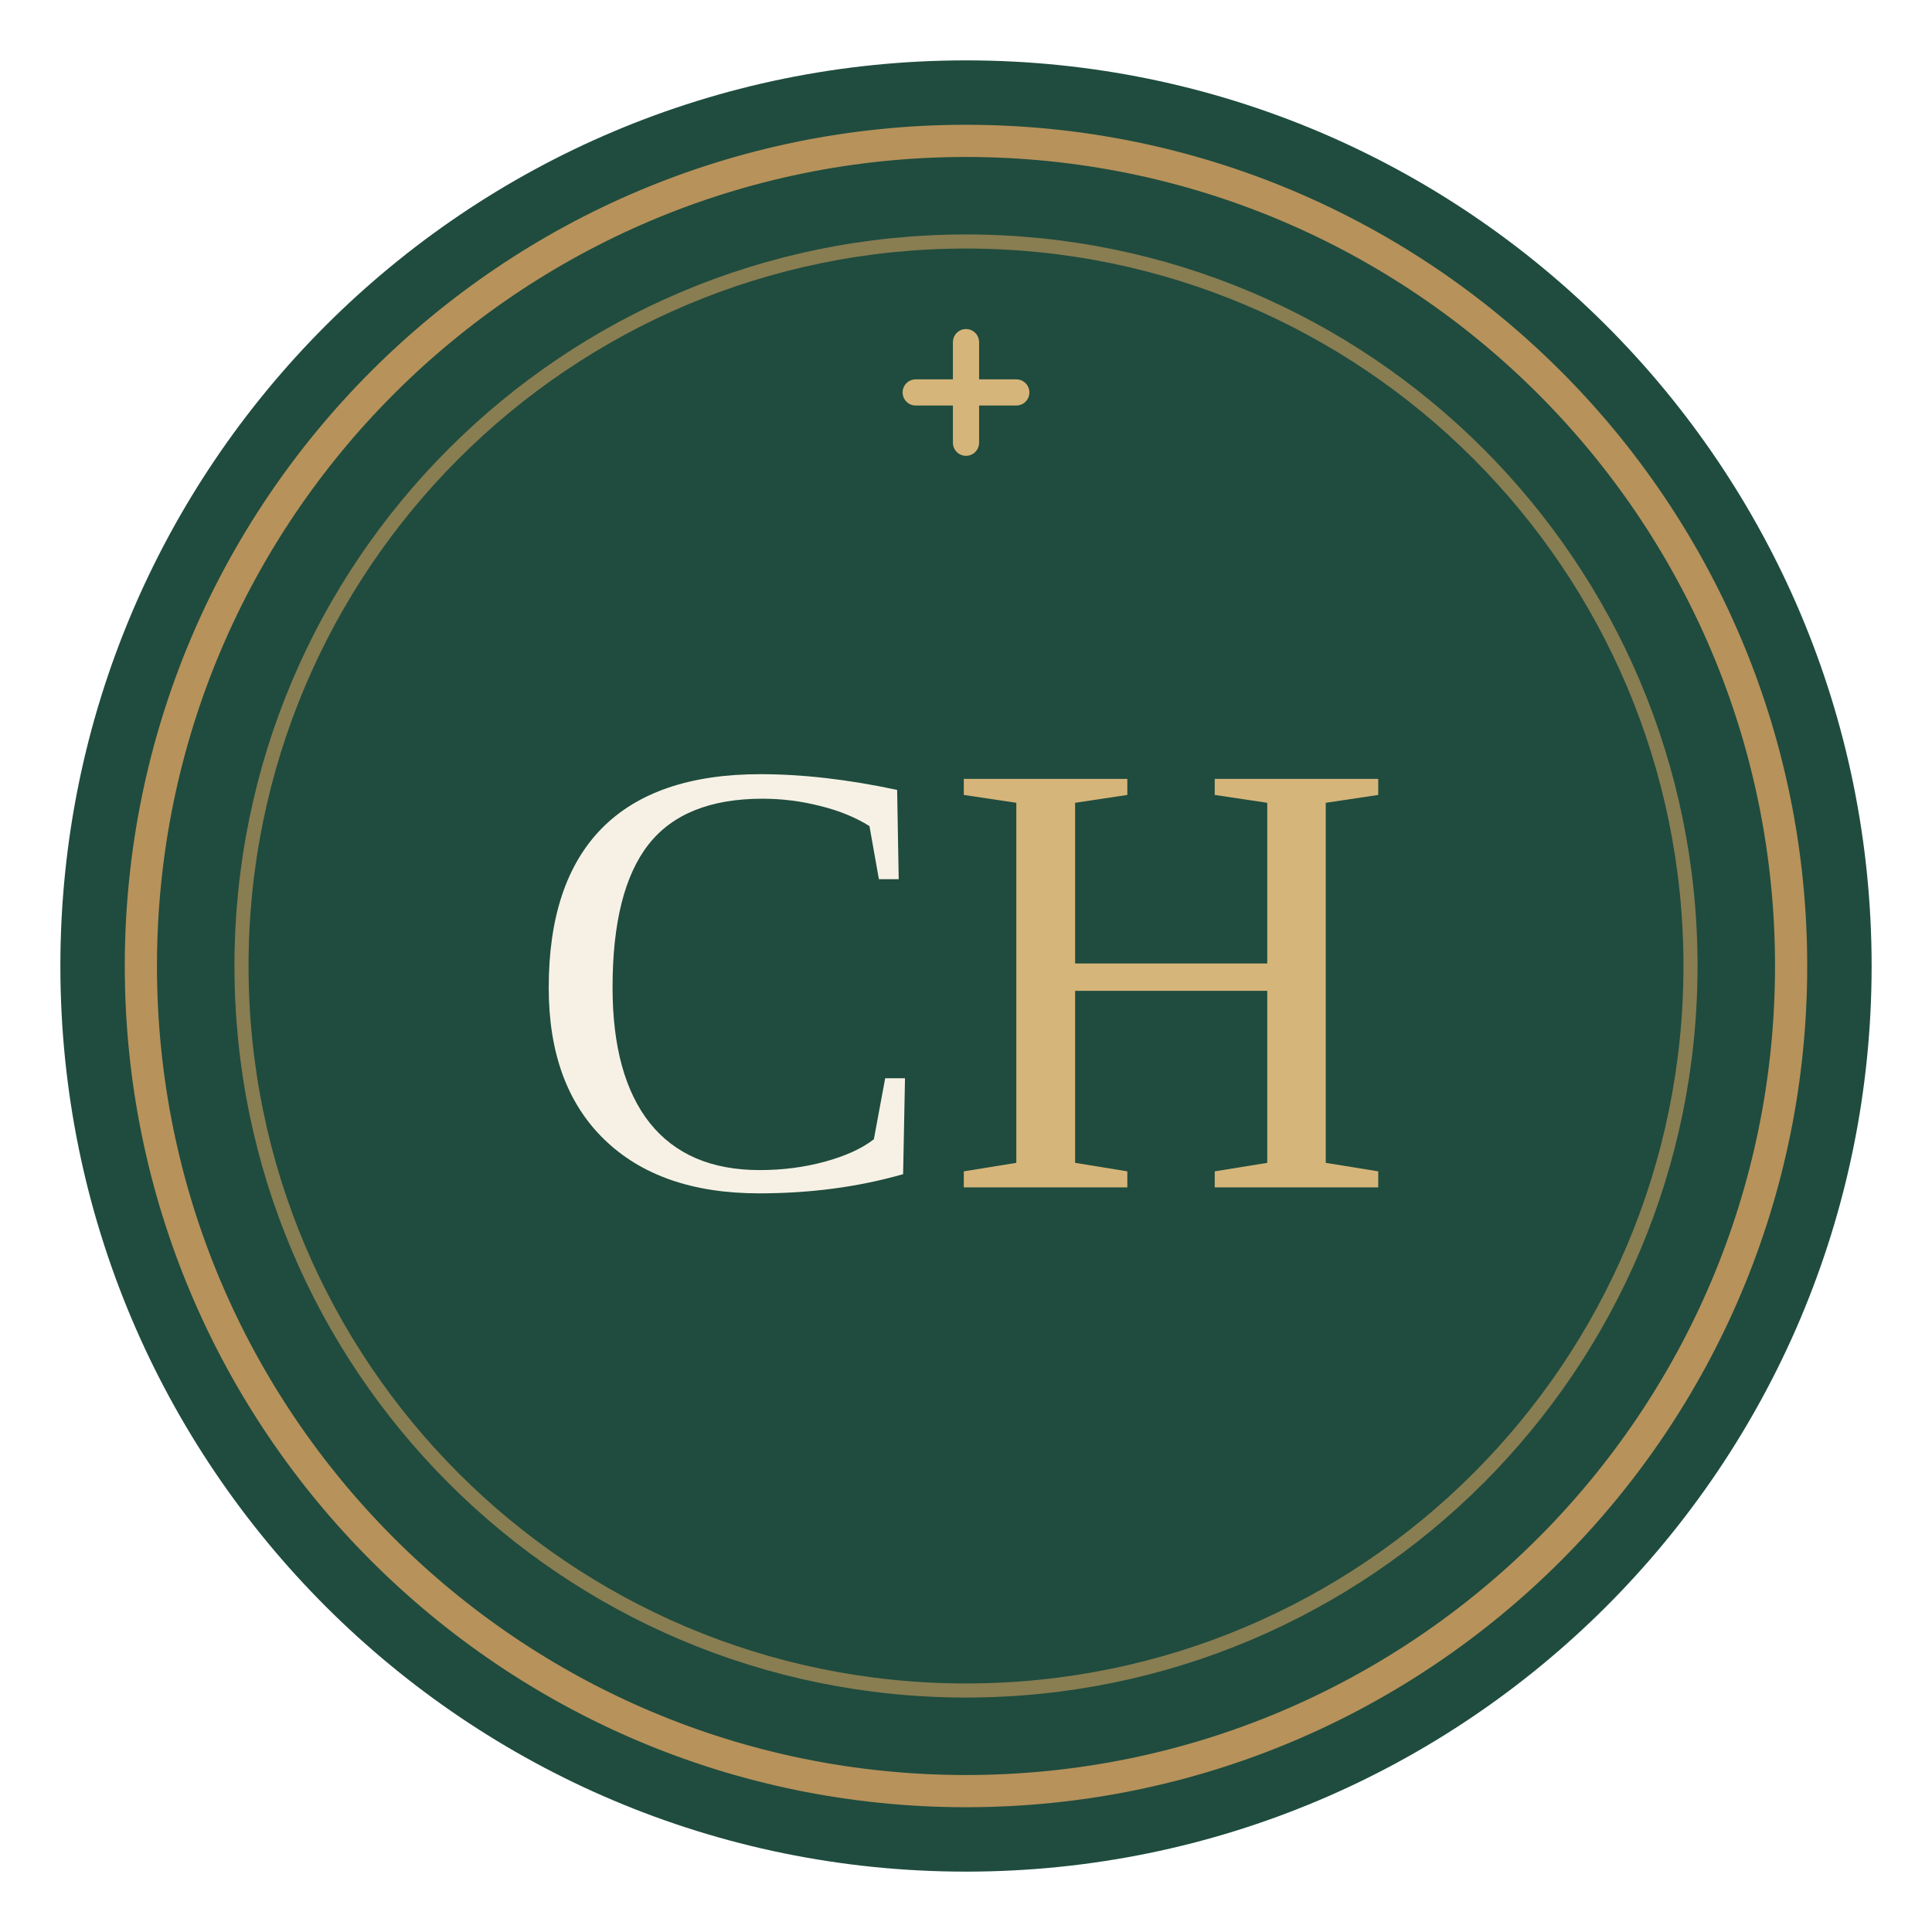
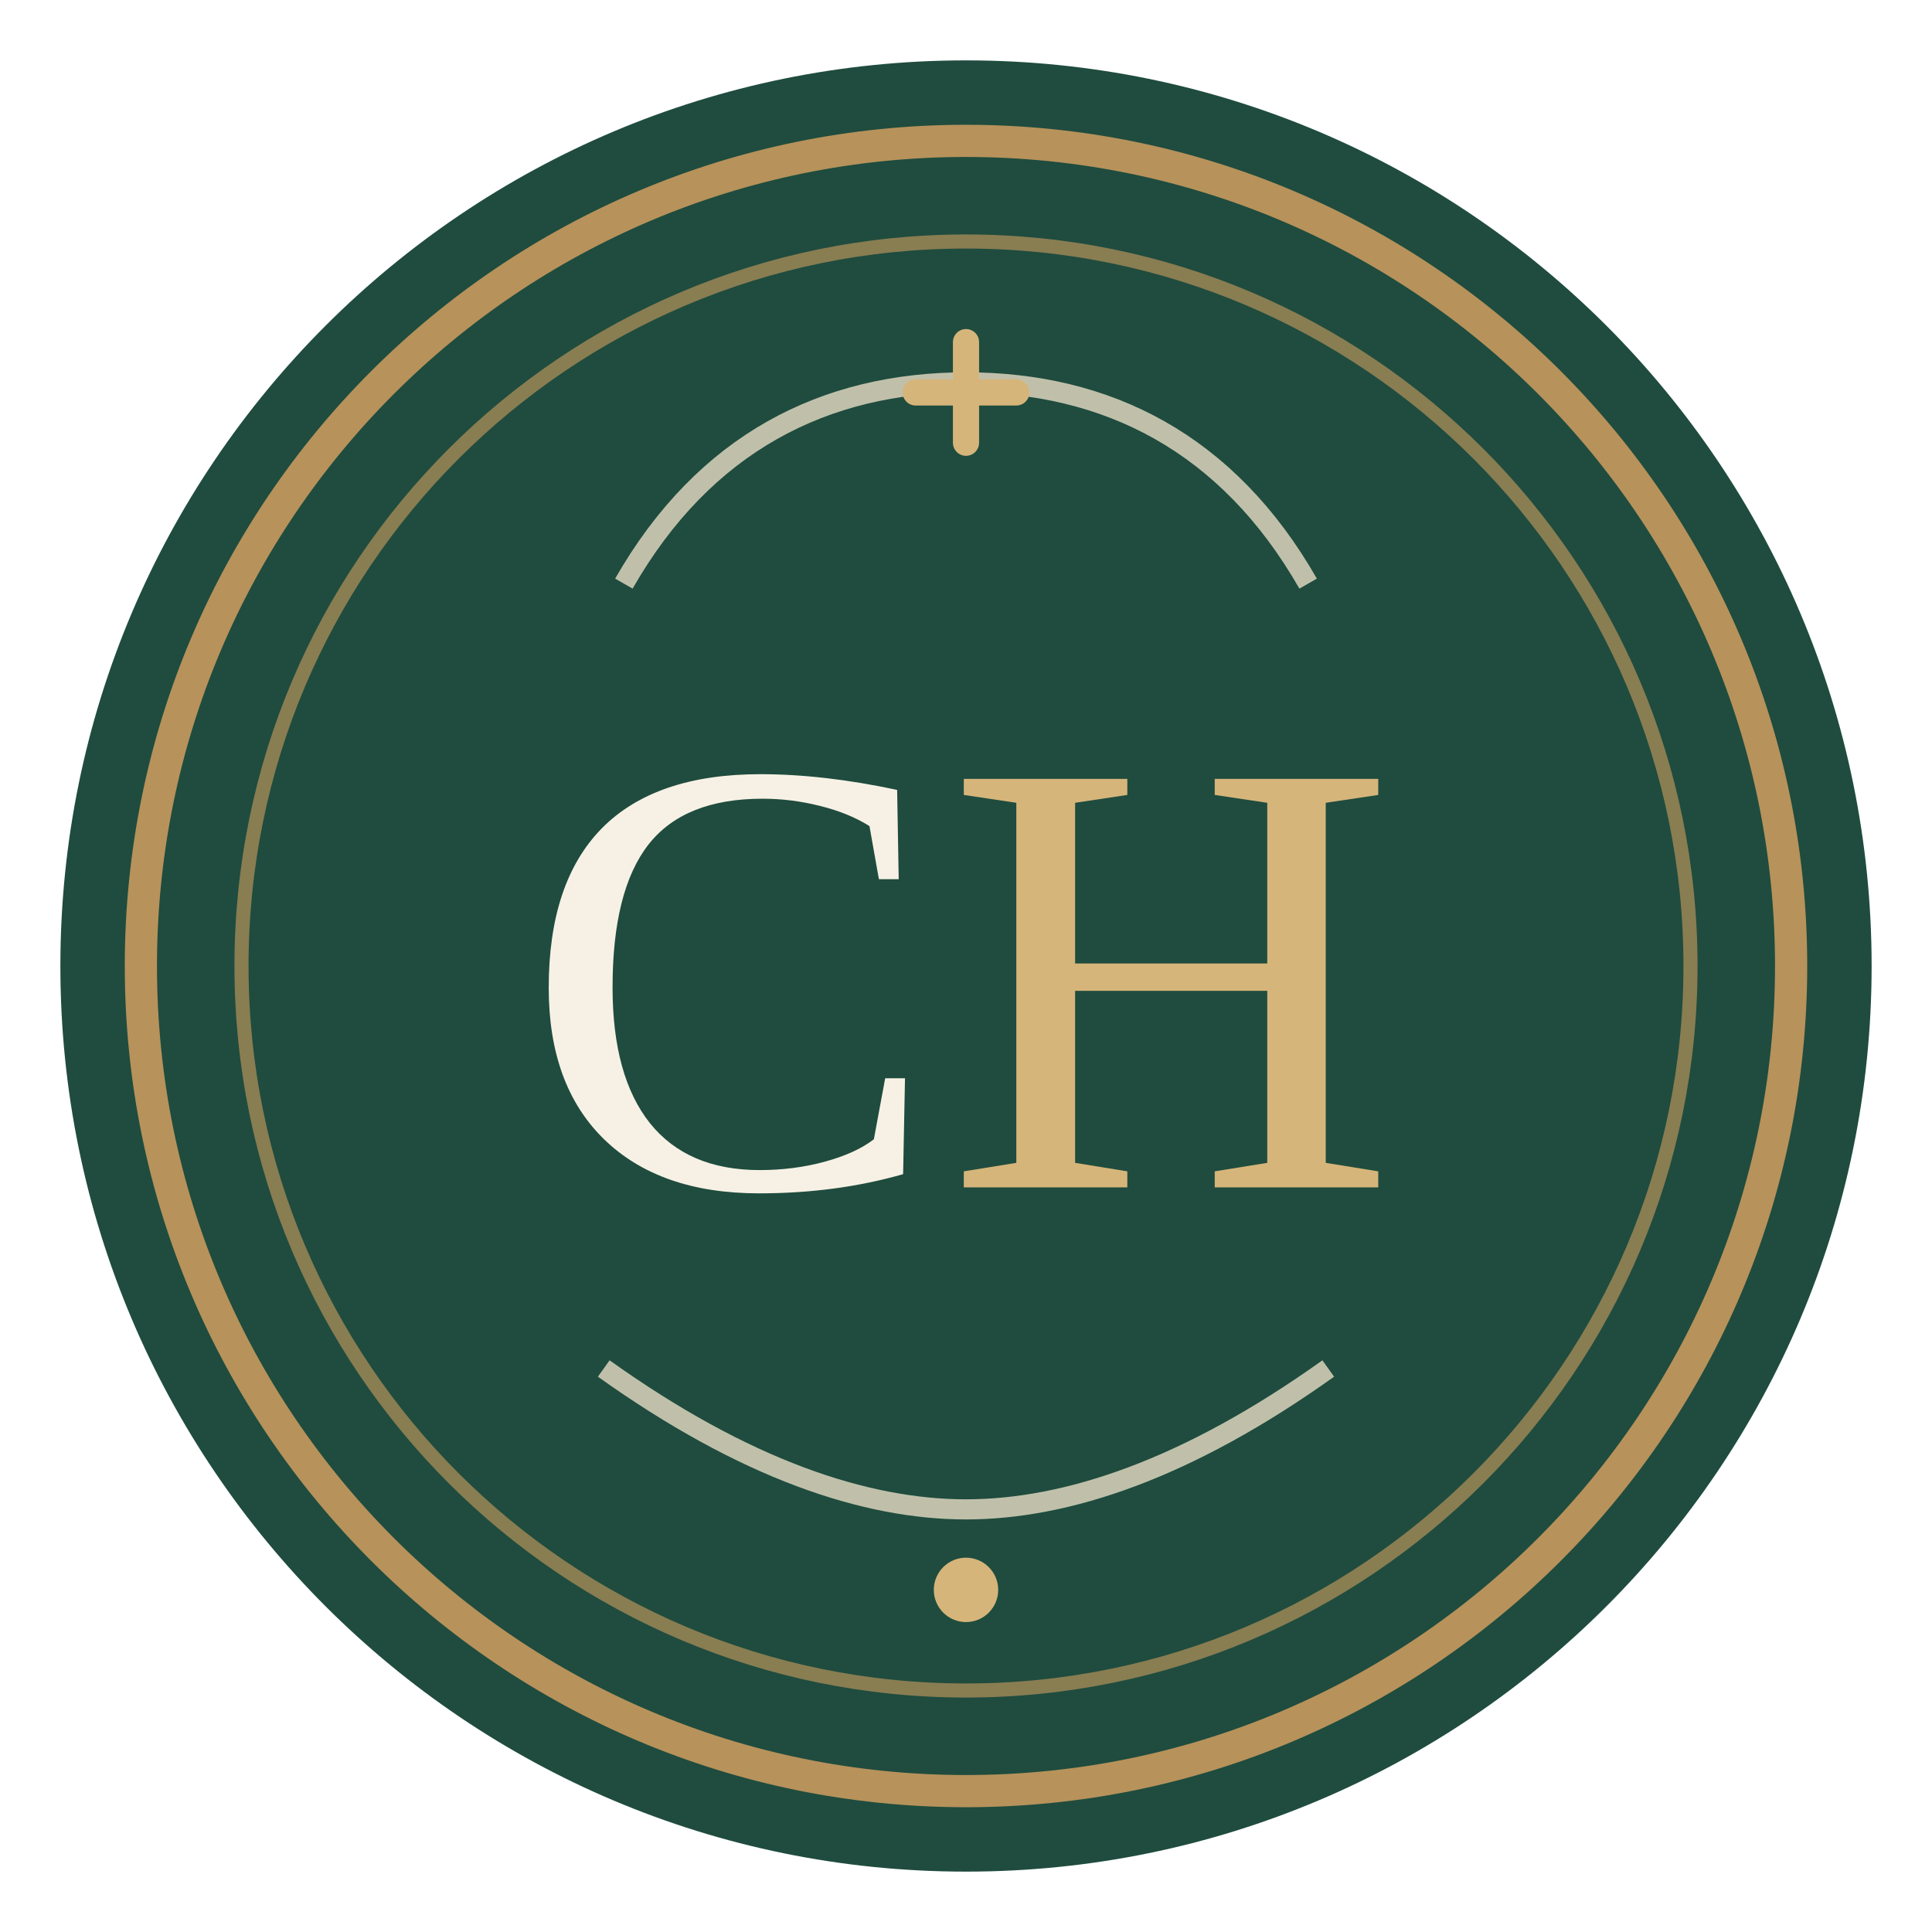
<svg xmlns="http://www.w3.org/2000/svg" viewBox="0 0 96 96" role="img" aria-labelledby="title desc">
  <circle cx="48" cy="48" r="45" fill="#1f4c3e" />
  <circle cx="48" cy="48" r="41" fill="none" stroke="#b7925b" stroke-width="1.6" />
  <circle cx="48" cy="48" r="36" fill="none" stroke="#b7925b" stroke-width=".7" opacity=".7" />
+   <path d="M31 29c4-7 10-10 17-10s13 3 17 10" fill="none" stroke="#e8ddc6" stroke-width="1" opacity=".8" />
+   <path d="M30 68c7 5 13 7 18 7s11-2 18-7" fill="none" stroke="#e8ddc6" stroke-width="1" opacity=".8" />
  <text x="26" y="59" fill="#f7f1e5" font-family="Georgia, 'Times New Roman', serif" font-size="31" letter-spacing="-3">C</text>
  <text x="47" y="59" fill="#d6b57a" font-family="Georgia, 'Times New Roman', serif" font-size="31" letter-spacing="-3">H</text>
  <path d="M48 17v5M45.5 19.5h5" stroke="#d6b57a" stroke-width="1.3" stroke-linecap="round" />
+   <circle cx="48" cy="79" r="1.6" fill="#d6b57a" />
</svg>
